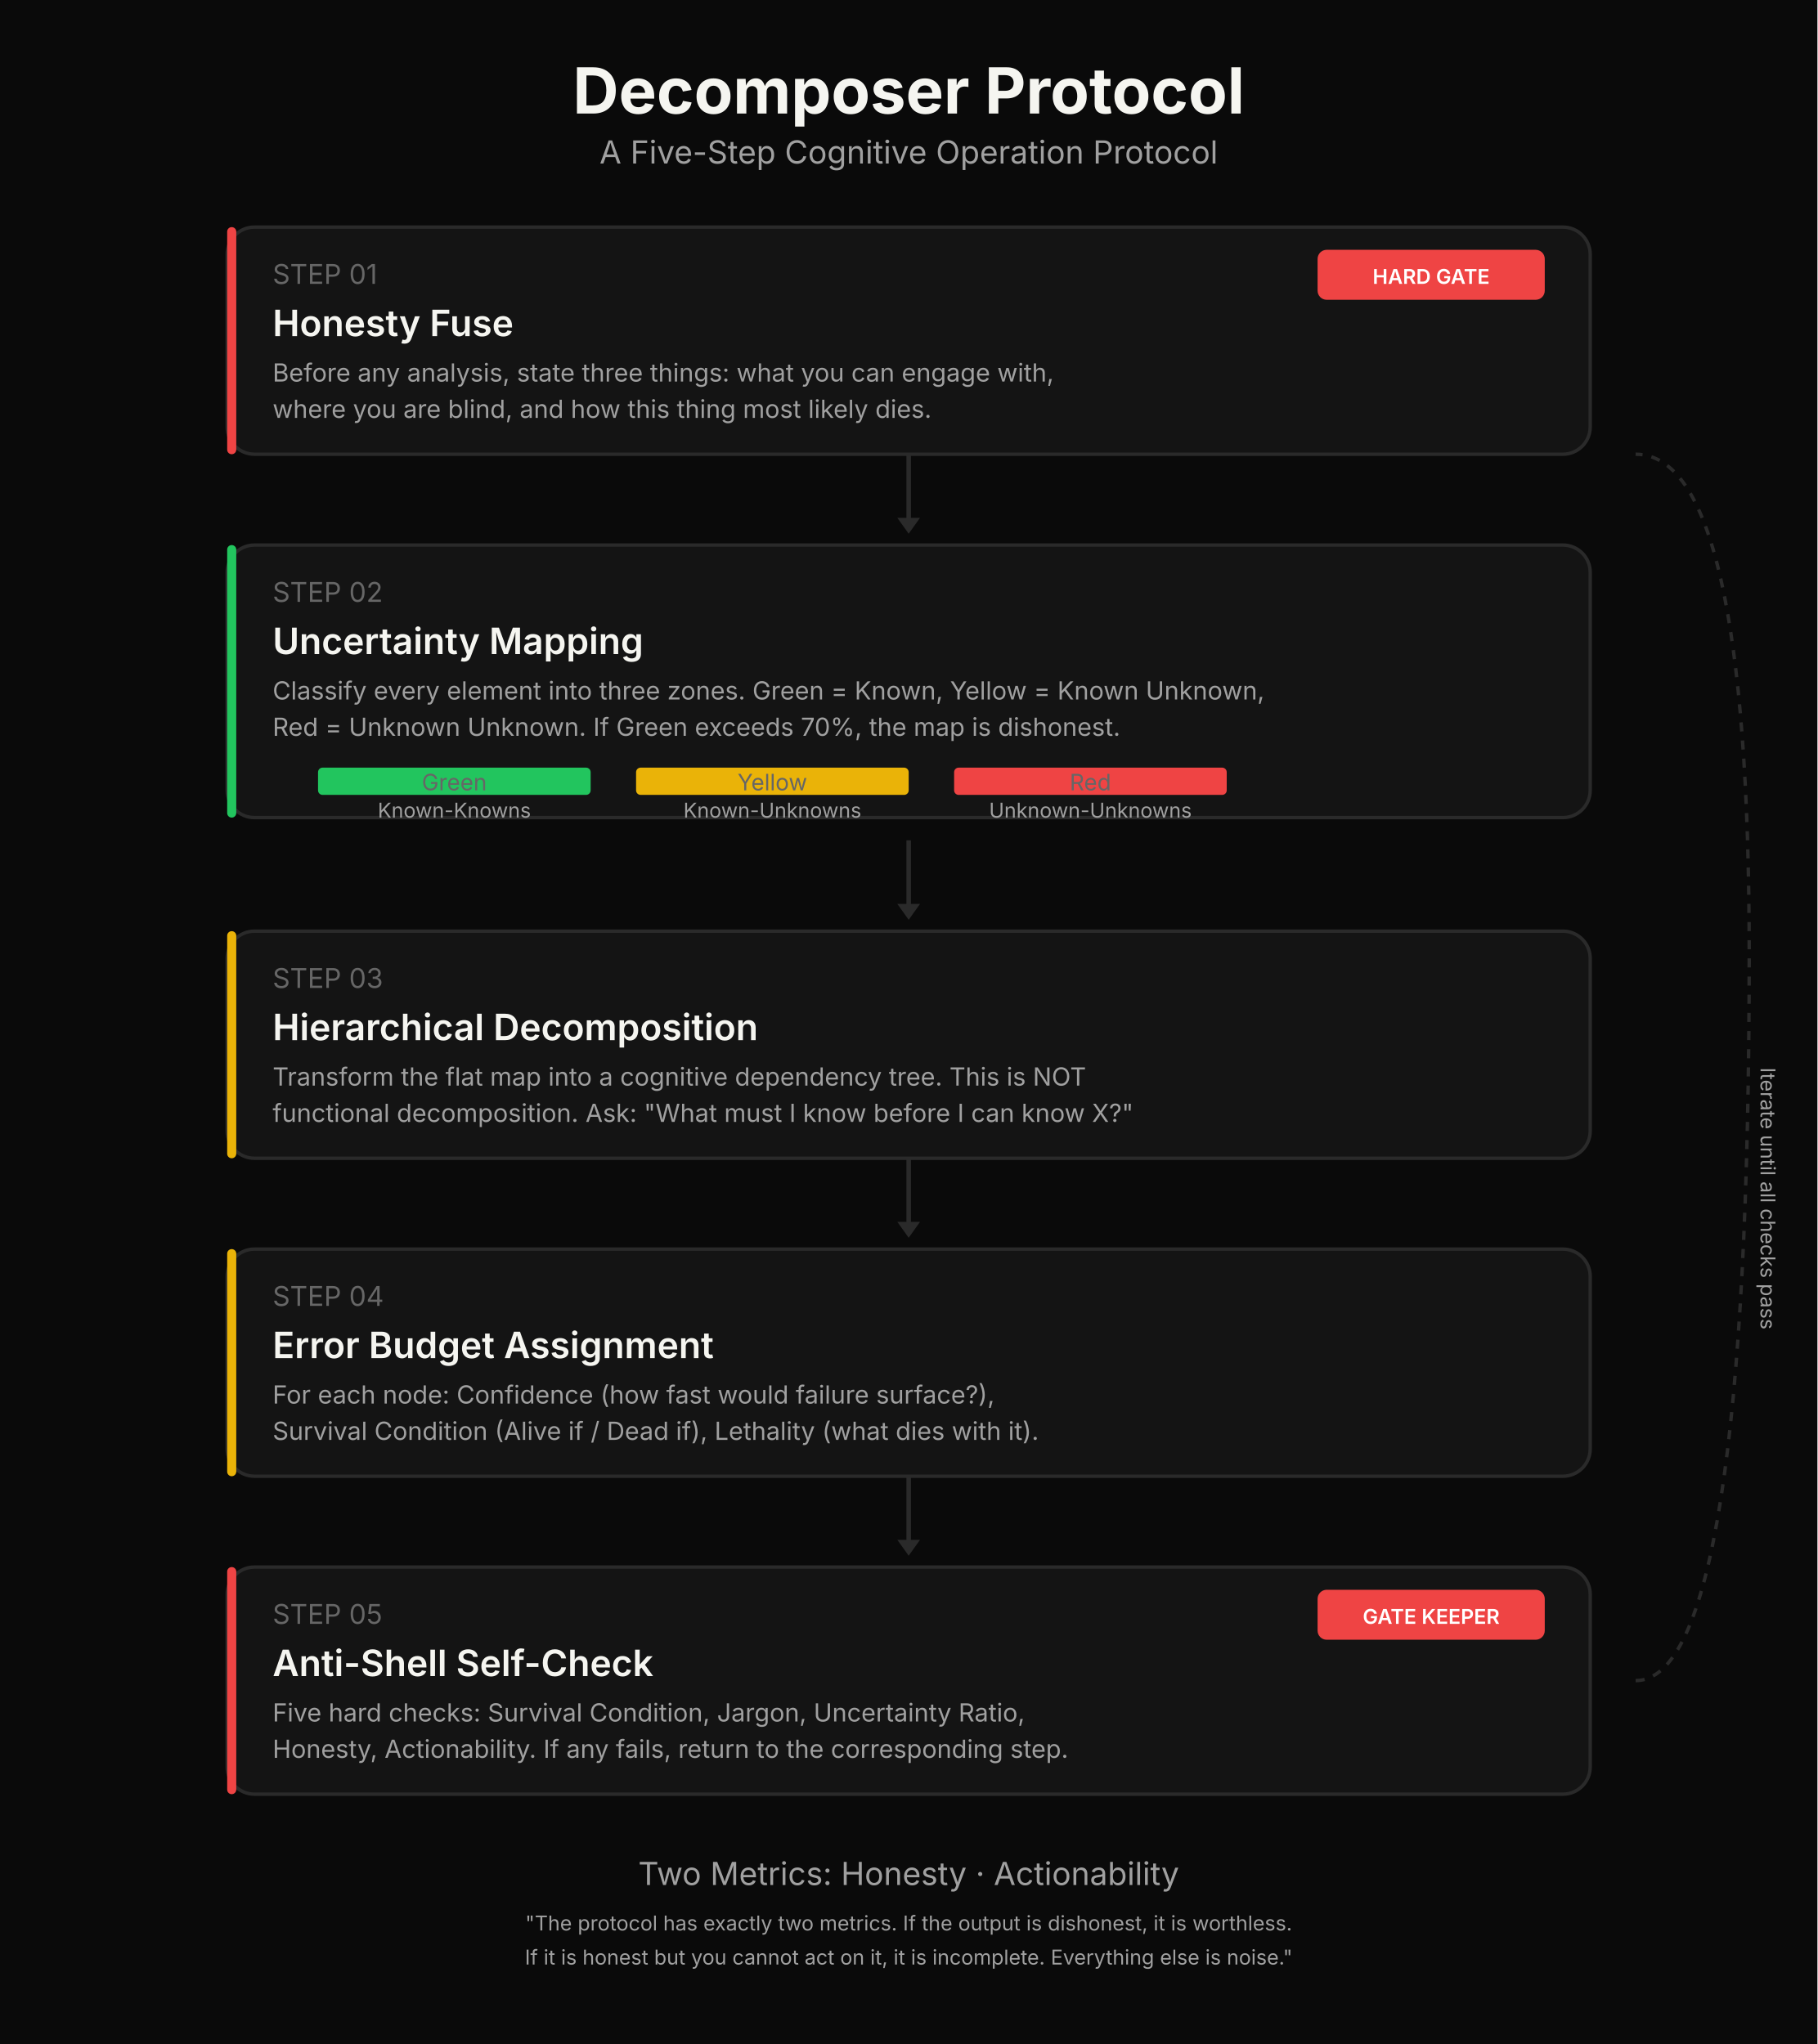
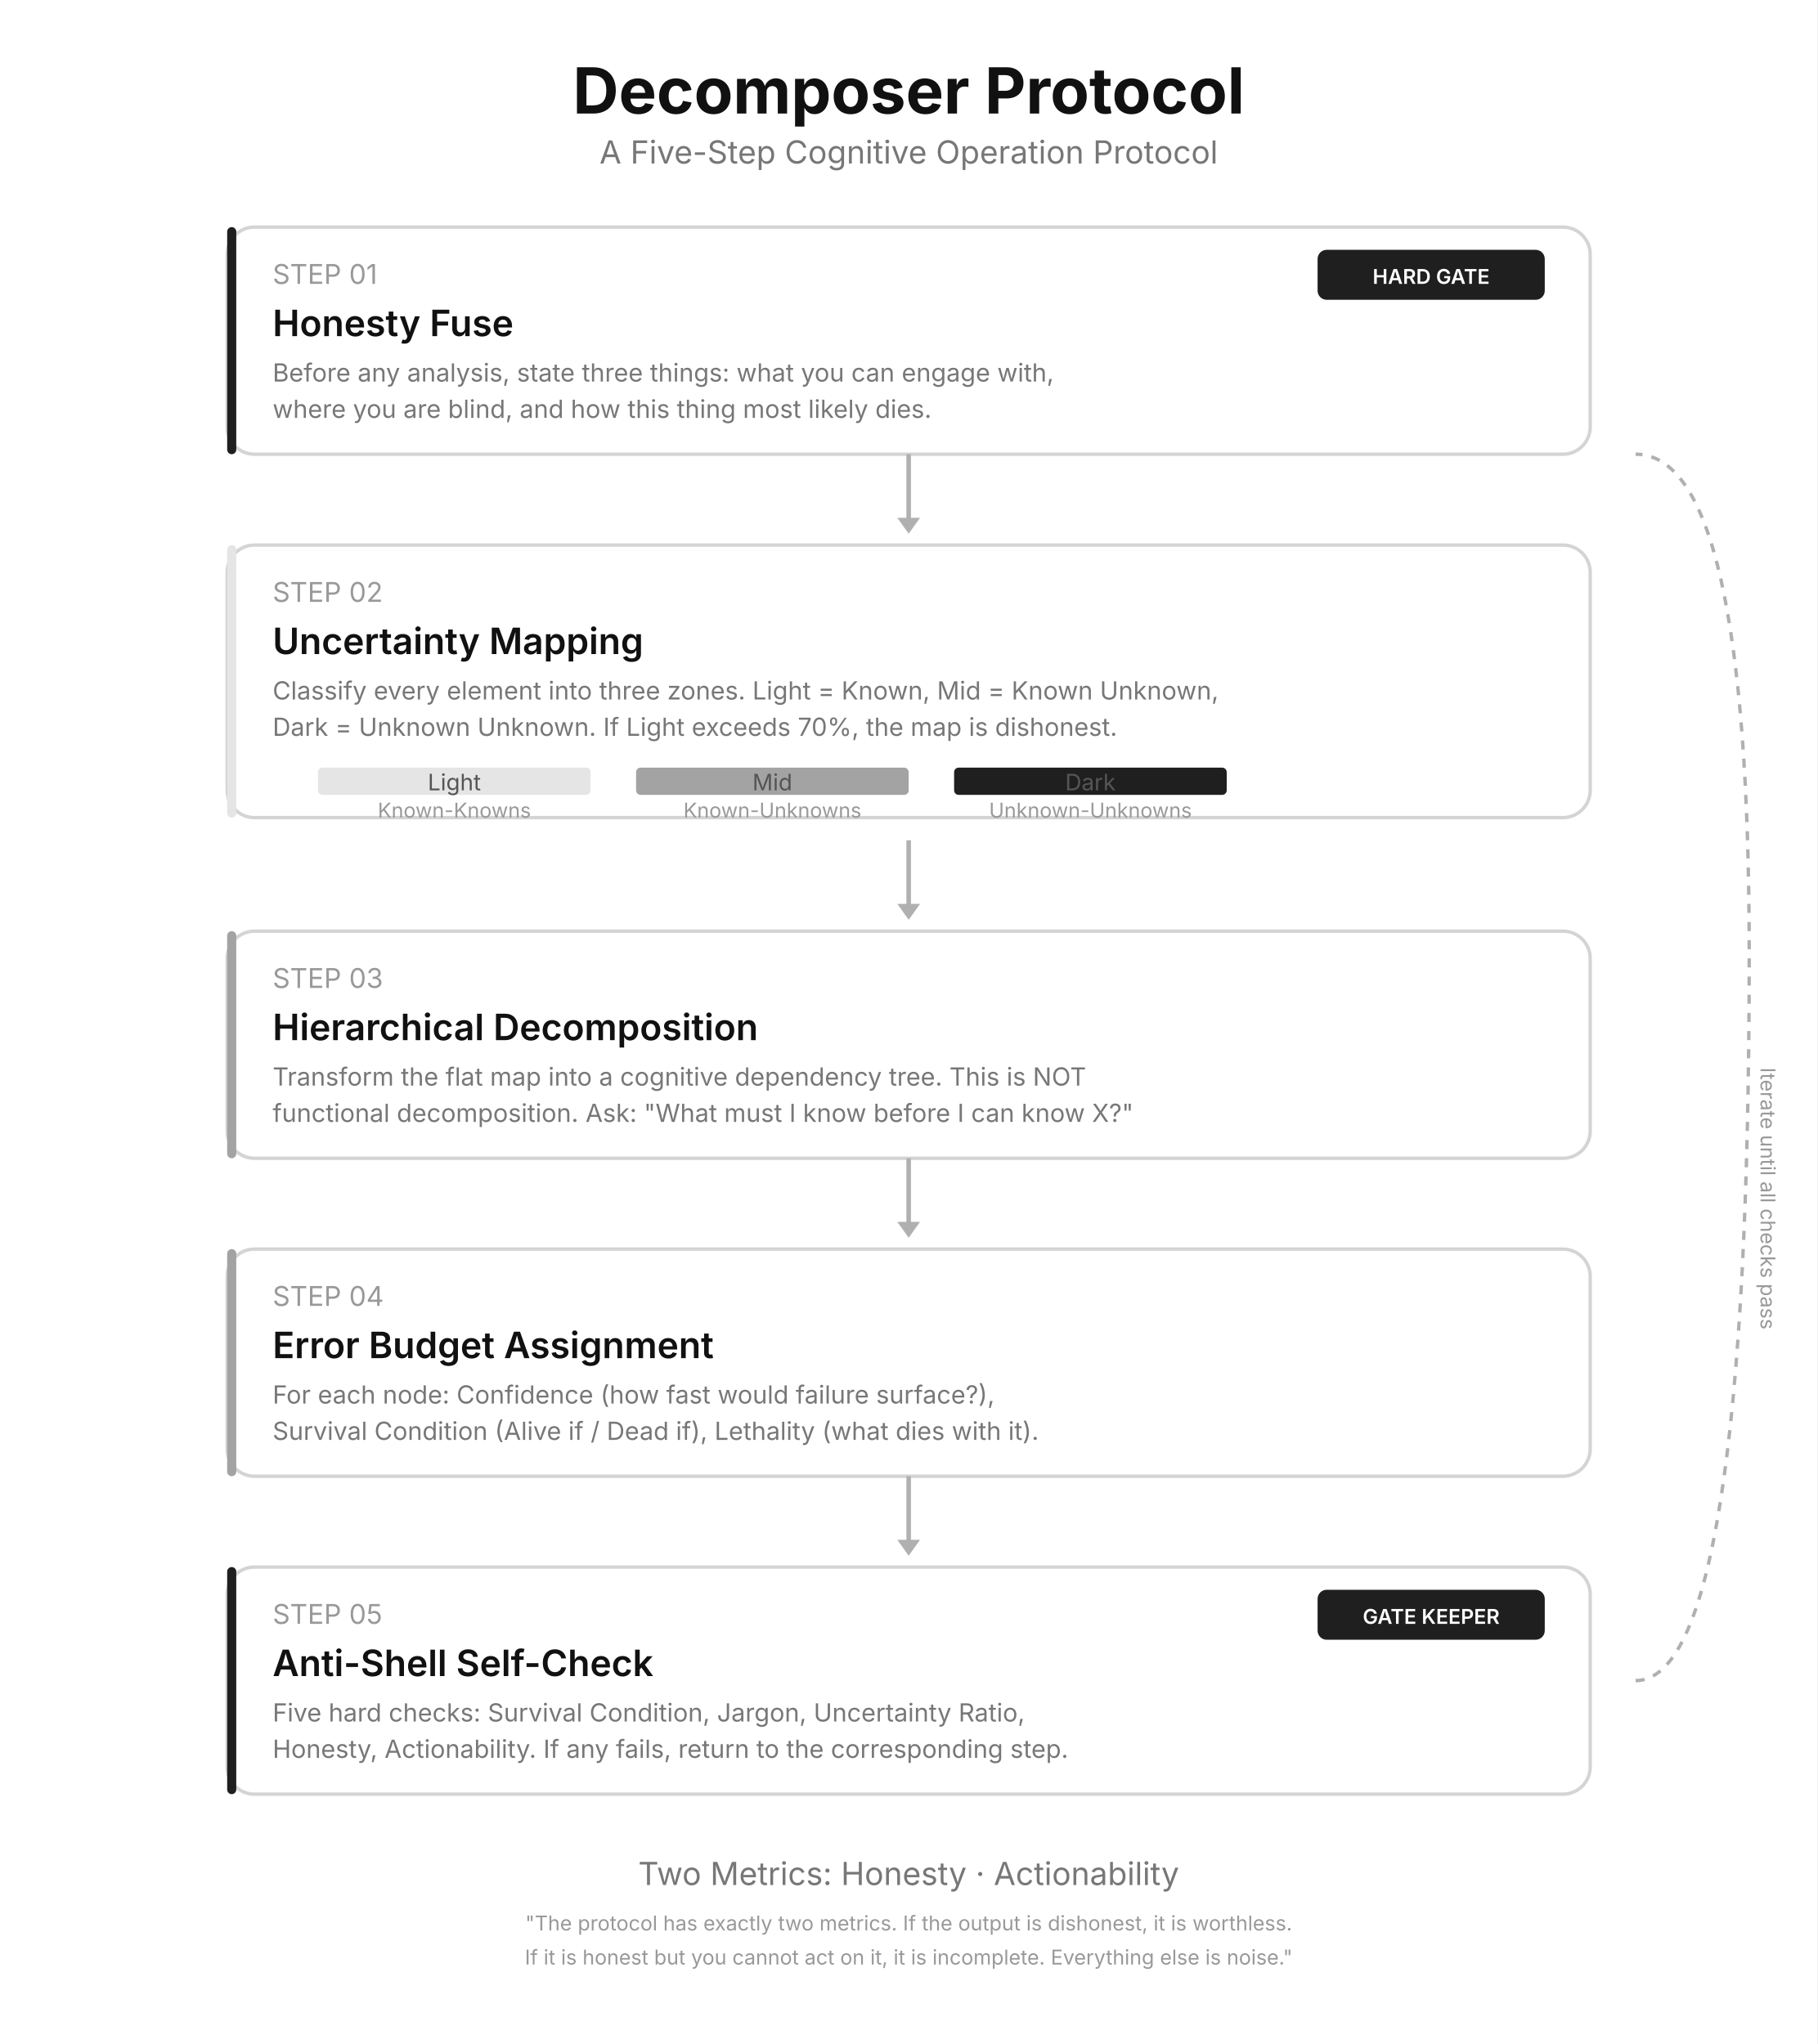
<svg xmlns="http://www.w3.org/2000/svg" viewBox="0 0 800 900" width="800" height="900">
  <defs>
    <style>
-       .bg { fill: #0a0a0a; }
-       .title { fill: #f5f5f0; font-family: 'Inter', -apple-system, sans-serif; font-size: 28px; font-weight: 700; }
-       .subtitle { fill: #a0a0a0; font-family: 'Inter', -apple-system, sans-serif; font-size: 14px; }
-       .step-bg { fill: #141414; stroke: #2a2a2a; stroke-width: 1.5; rx: 12; }
-       .step-num { fill: #666; font-family: 'Inter', sans-serif; font-size: 12px; }
-       .step-title { fill: #f5f5f0; font-family: 'Inter', sans-serif; font-size: 16px; font-weight: 600; }
-       .step-desc { fill: #a0a0a0; font-family: 'Inter', sans-serif; font-size: 11px; }
-       .arrow-line { stroke: #2a2a2a; stroke-width: 2; }
-       .arrow-head { fill: #2a2a2a; }
-       .green { fill: #22c55e; }
-       .yellow { fill: #eab308; }
-       .red { fill: #ef4444; }
-       .zone-label { fill: #666; font-family: 'Inter', sans-serif; font-size: 10px; }
-       .zone-desc { fill: #a0a0a0; font-family: 'Inter', sans-serif; font-size: 9px; }
+       .bg { fill: #ffffff; }
+       .title { fill: #111111; font-family: 'Inter', -apple-system, sans-serif; font-size: 28px; font-weight: 700; }
+       .subtitle { fill: #777777; font-family: 'Inter', -apple-system, sans-serif; font-size: 14px; }
+       .step-bg { fill: #ffffff; stroke: #d4d4d4; stroke-width: 1.5; rx: 12; }
+       .step-num { fill: #999999; font-family: 'Inter', sans-serif; font-size: 12px; }
+       .step-title { fill: #111111; font-family: 'Inter', sans-serif; font-size: 16px; font-weight: 600; }
+       .step-desc { fill: #777777; font-family: 'Inter', sans-serif; font-size: 11px; }
+       .arrow-line { stroke: #b0b0b0; stroke-width: 2; }
+       .arrow-head { fill: #b0b0b0; }
+       .zone-light { fill: #e5e5e5; }
+       .zone-mid { fill: #a3a3a3; }
+       .zone-dark { fill: #1f1f1f; }
+       .zone-label { fill: #555555; font-family: 'Inter', sans-serif; font-size: 10px; }
+       .zone-desc { fill: #999999; font-family: 'Inter', sans-serif; font-size: 9px; }
      .badge { rx: 4; }
-       .badge-text { fill: #fff; font-family: 'Inter', sans-serif; font-size: 9px; font-weight: 600; }
-       .gate { fill: #ef4444; font-family: 'Inter', sans-serif; font-size: 9px; font-weight: 700; }
+       .badge-text { fill: #ffffff; font-family: 'Inter', sans-serif; font-size: 9px; font-weight: 600; }
+       .gate { fill: #ffffff; font-family: 'Inter', sans-serif; font-size: 9px; font-weight: 700; }
    </style>
  </defs>
  <rect class="bg" width="800" height="900" />
  <text x="400" y="50" class="title" text-anchor="middle">Decomposer Protocol</text>
  <text x="400" y="72" class="subtitle" text-anchor="middle">A Five-Step Cognitive Operation Protocol</text>
  <rect x="100" y="100" width="600" height="100" class="step-bg" />
-   <rect x="100" y="100" width="4" height="100" fill="#ef4444" rx="2" />
+   <rect x="100" y="100" width="4" height="100" fill="#1f1f1f" rx="2" />
  <text x="120" y="125" class="step-num">STEP 01</text>
  <text x="120" y="148" class="step-title">Honesty Fuse</text>
  <text x="120" y="168" class="step-desc">Before any analysis, state three things: what you can engage with,</text>
  <text x="120" y="184" class="step-desc">where you are blind, and how this thing most likely dies.</text>
-   <rect x="580" y="110" width="100" height="22" class="badge" fill="#ef4444" />
+   <rect x="580" y="110" width="100" height="22" class="badge" fill="#1f1f1f" />
  <text x="630" y="125" class="badge-text" text-anchor="middle">HARD GATE</text>
  <line x1="400" y1="200" x2="400" y2="230" class="arrow-line" />
  <polygon points="400,235 395,228 405,228" class="arrow-head" />
  <rect x="100" y="240" width="600" height="120" class="step-bg" />
-   <rect x="100" y="240" width="4" height="120" fill="#22c55e" rx="2" />
+   <rect x="100" y="240" width="4" height="120" fill="#e5e5e5" rx="2" />
  <text x="120" y="265" class="step-num">STEP 02</text>
  <text x="120" y="288" class="step-title">Uncertainty Mapping</text>
-   <text x="120" y="308" class="step-desc">Classify every element into three zones. Green = Known, Yellow = Known Unknown,</text>
-   <text x="120" y="324" class="step-desc">Red = Unknown Unknown. If Green exceeds 70%, the map is dishonest.</text>
-   <rect x="140" y="338" width="120" height="12" rx="2" class="green" />
-   <text x="200" y="348" class="zone-label" text-anchor="middle">Green</text>
+   <text x="120" y="308" class="step-desc">Classify every element into three zones. Light = Known, Mid = Known Unknown,</text>
+   <text x="120" y="324" class="step-desc">Dark = Unknown Unknown. If Light exceeds 70%, the map is dishonest.</text>
+   <rect x="140" y="338" width="120" height="12" rx="2" class="zone-light" />
+   <text x="200" y="348" class="zone-label" text-anchor="middle">Light</text>
  <text x="200" y="360" class="zone-desc" text-anchor="middle">Known-Knowns</text>
-   <rect x="280" y="338" width="120" height="12" rx="2" class="yellow" />
-   <text x="340" y="348" class="zone-label" text-anchor="middle">Yellow</text>
+   <rect x="280" y="338" width="120" height="12" rx="2" class="zone-mid" />
+   <text x="340" y="348" class="zone-label" text-anchor="middle">Mid</text>
  <text x="340" y="360" class="zone-desc" text-anchor="middle">Known-Unknowns</text>
-   <rect x="420" y="338" width="120" height="12" rx="2" class="red" />
-   <text x="480" y="348" class="zone-label" text-anchor="middle">Red</text>
+   <rect x="420" y="338" width="120" height="12" rx="2" class="zone-dark" />
+   <text x="480" y="348" class="zone-label" text-anchor="middle" fill="#ffffff">Dark</text>
  <text x="480" y="360" class="zone-desc" text-anchor="middle">Unknown-Unknowns</text>
  <line x1="400" y1="370" x2="400" y2="400" class="arrow-line" />
  <polygon points="400,405 395,398 405,398" class="arrow-head" />
  <rect x="100" y="410" width="600" height="100" class="step-bg" />
-   <rect x="100" y="410" width="4" height="100" fill="#eab308" rx="2" />
+   <rect x="100" y="410" width="4" height="100" fill="#a3a3a3" rx="2" />
  <text x="120" y="435" class="step-num">STEP 03</text>
  <text x="120" y="458" class="step-title">Hierarchical Decomposition</text>
  <text x="120" y="478" class="step-desc">Transform the flat map into a cognitive dependency tree. This is NOT</text>
  <text x="120" y="494" class="step-desc">functional decomposition. Ask: "What must I know before I can know X?"</text>
  <line x1="400" y1="510" x2="400" y2="540" class="arrow-line" />
  <polygon points="400,545 395,538 405,538" class="arrow-head" />
  <rect x="100" y="550" width="600" height="100" class="step-bg" />
-   <rect x="100" y="550" width="4" height="100" fill="#eab308" rx="2" />
+   <rect x="100" y="550" width="4" height="100" fill="#a3a3a3" rx="2" />
  <text x="120" y="575" class="step-num">STEP 04</text>
  <text x="120" y="598" class="step-title">Error Budget Assignment</text>
  <text x="120" y="618" class="step-desc">For each node: Confidence (how fast would failure surface?),</text>
  <text x="120" y="634" class="step-desc">Survival Condition (Alive if / Dead if), Lethality (what dies with it).</text>
  <line x1="400" y1="650" x2="400" y2="680" class="arrow-line" />
  <polygon points="400,685 395,678 405,678" class="arrow-head" />
  <rect x="100" y="690" width="600" height="100" class="step-bg" />
-   <rect x="100" y="690" width="4" height="100" fill="#ef4444" rx="2" />
+   <rect x="100" y="690" width="4" height="100" fill="#1f1f1f" rx="2" />
  <text x="120" y="715" class="step-num">STEP 05</text>
  <text x="120" y="738" class="step-title">Anti-Shell Self-Check</text>
  <text x="120" y="758" class="step-desc">Five hard checks: Survival Condition, Jargon, Uncertainty Ratio,</text>
  <text x="120" y="774" class="step-desc">Honesty, Actionability. If any fails, return to the corresponding step.</text>
-   <rect x="580" y="700" width="100" height="22" class="badge" fill="#ef4444" />
+   <rect x="580" y="700" width="100" height="22" class="badge" fill="#1f1f1f" />
  <text x="630" y="715" class="badge-text" text-anchor="middle">GATE KEEPER</text>
-   <path d="M 720 740 Q 770 740 770 420 Q 770 200 720 200" fill="none" stroke="#2a2a2a" stroke-width="1.5" stroke-dasharray="4,4" />
+   <path d="M 720 740 Q 770 740 770 420 Q 770 200 720 200" fill="none" stroke="#b0b0b0" stroke-width="1.5" stroke-dasharray="4,4" />
  <text x="775" y="470" class="zone-desc" transform="rotate(90, 775, 470)">Iterate until all checks pass</text>
  <text x="400" y="830" class="subtitle" text-anchor="middle">Two Metrics: Honesty · Actionability</text>
  <text x="400" y="850" class="zone-desc" text-anchor="middle">"The protocol has exactly two metrics. If the output is dishonest, it is worthless.</text>
  <text x="400" y="865" class="zone-desc" text-anchor="middle">If it is honest but you cannot act on it, it is incomplete. Everything else is noise."</text>
</svg>
